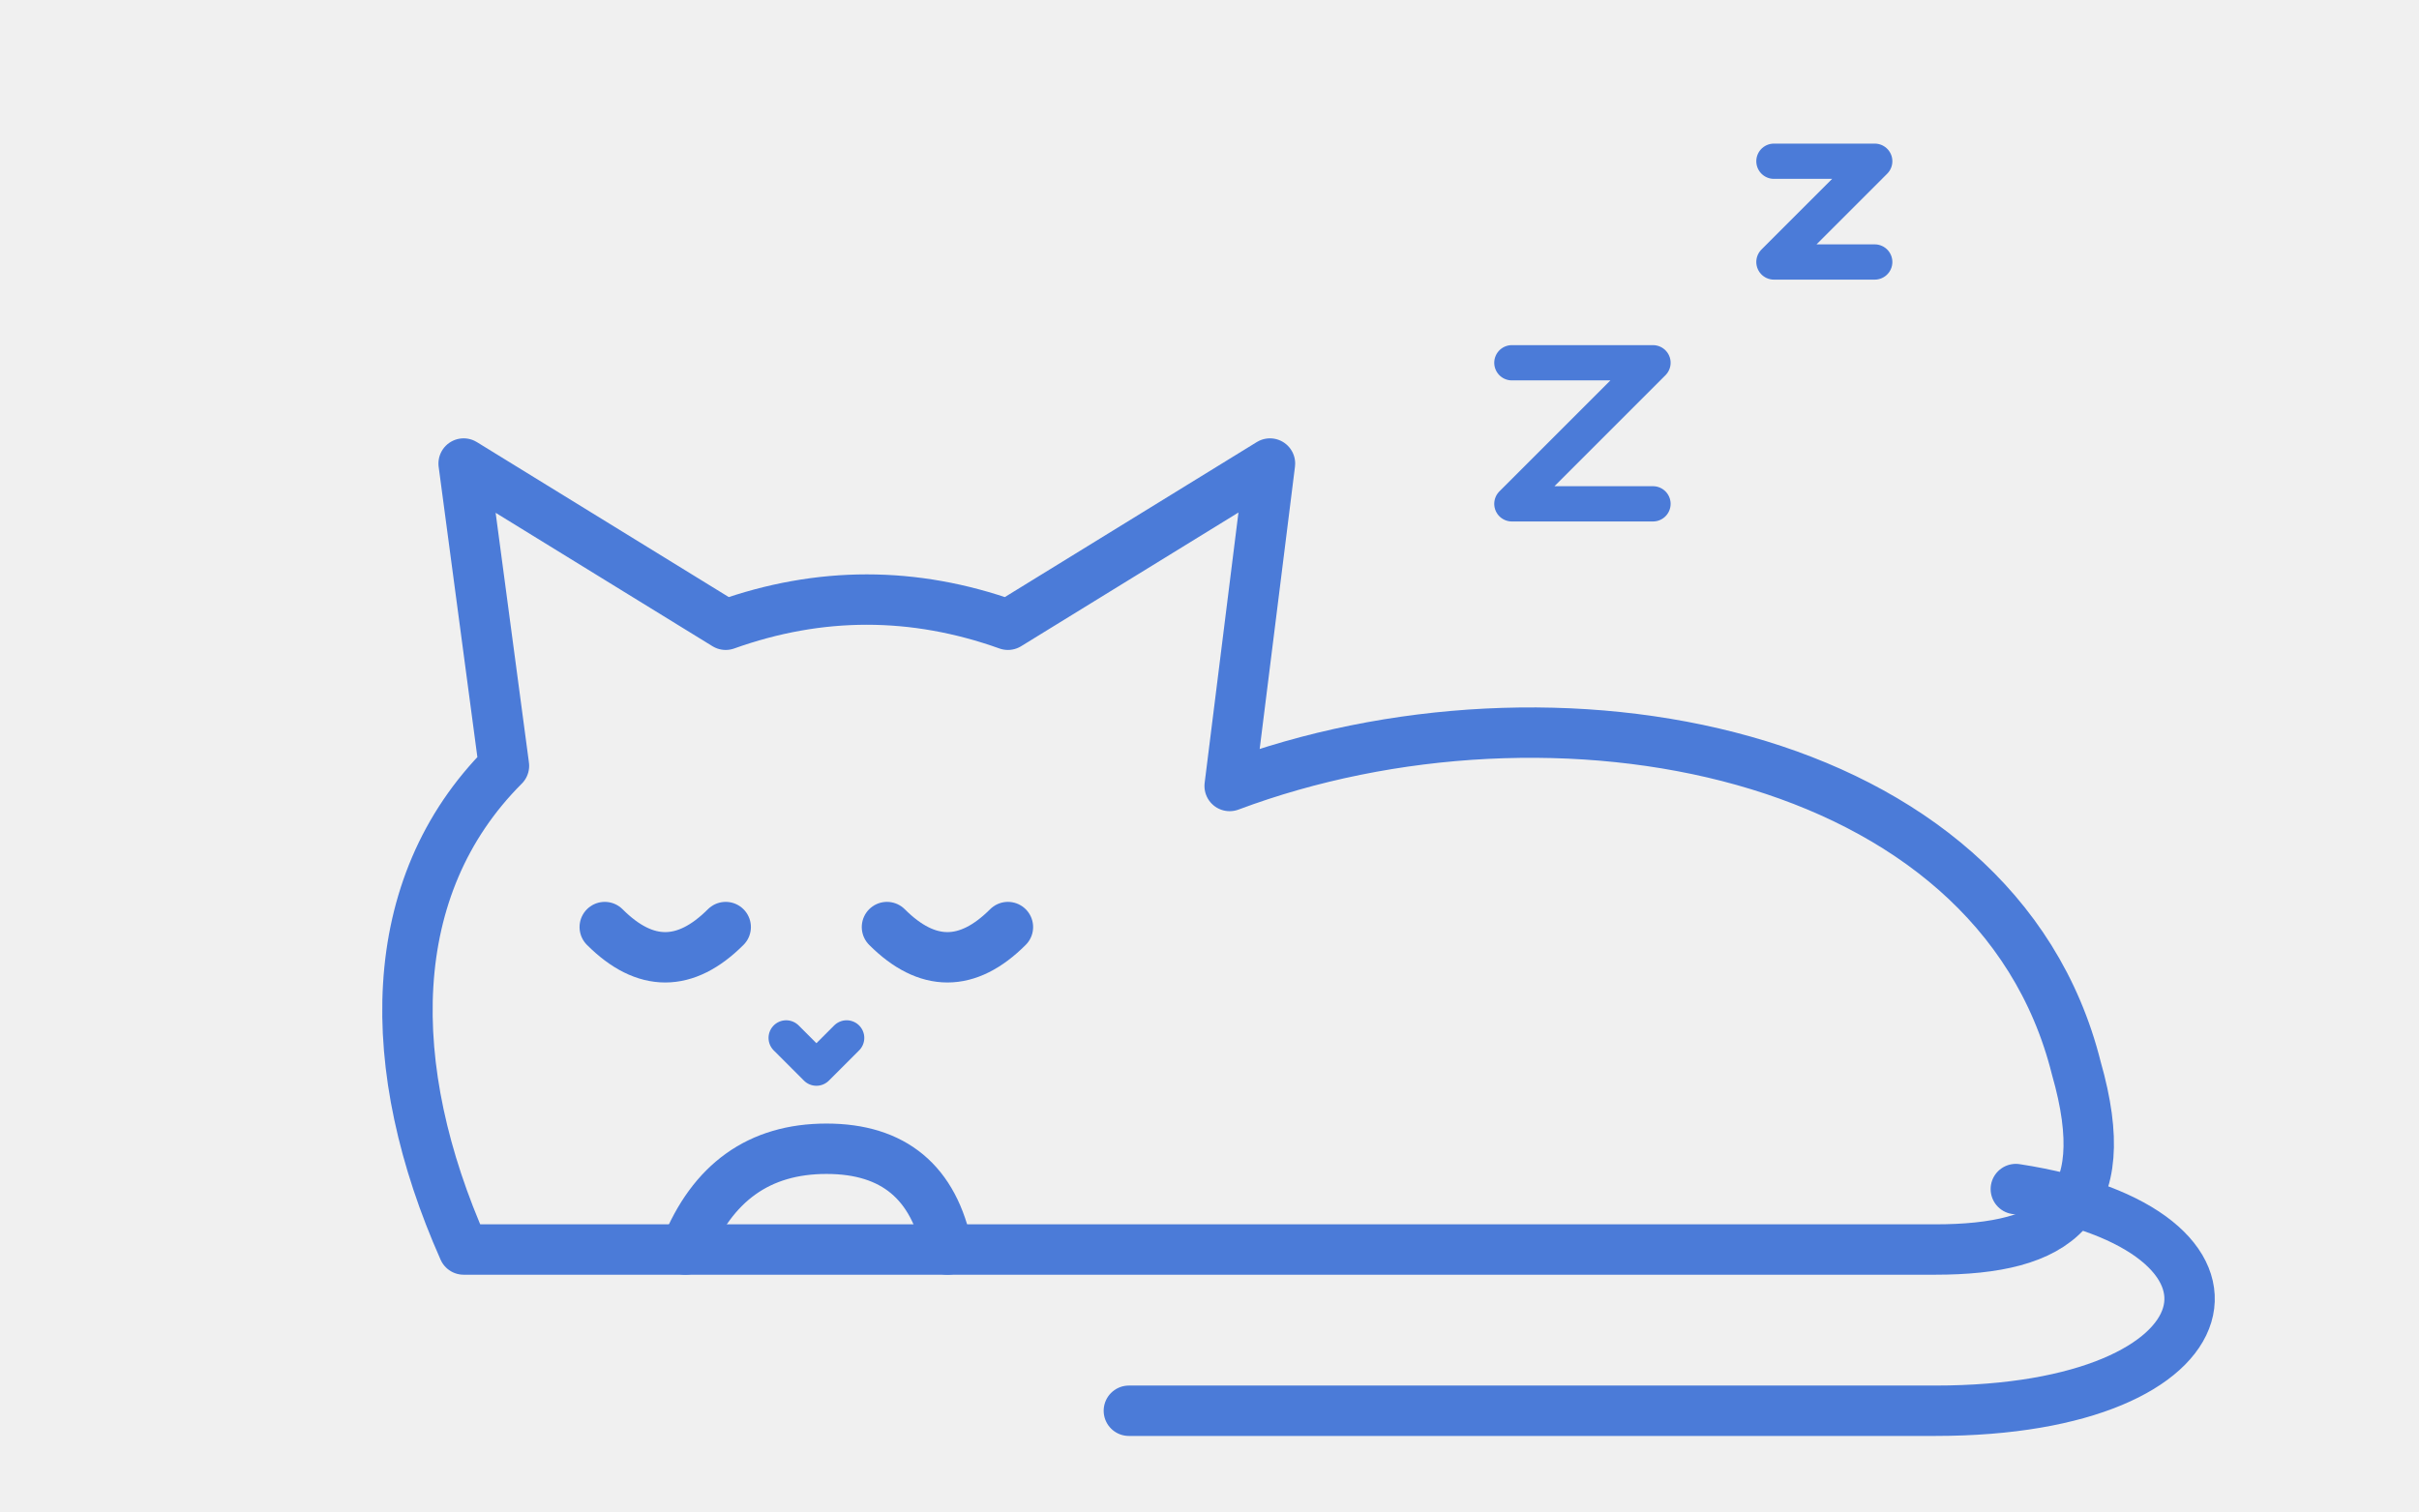
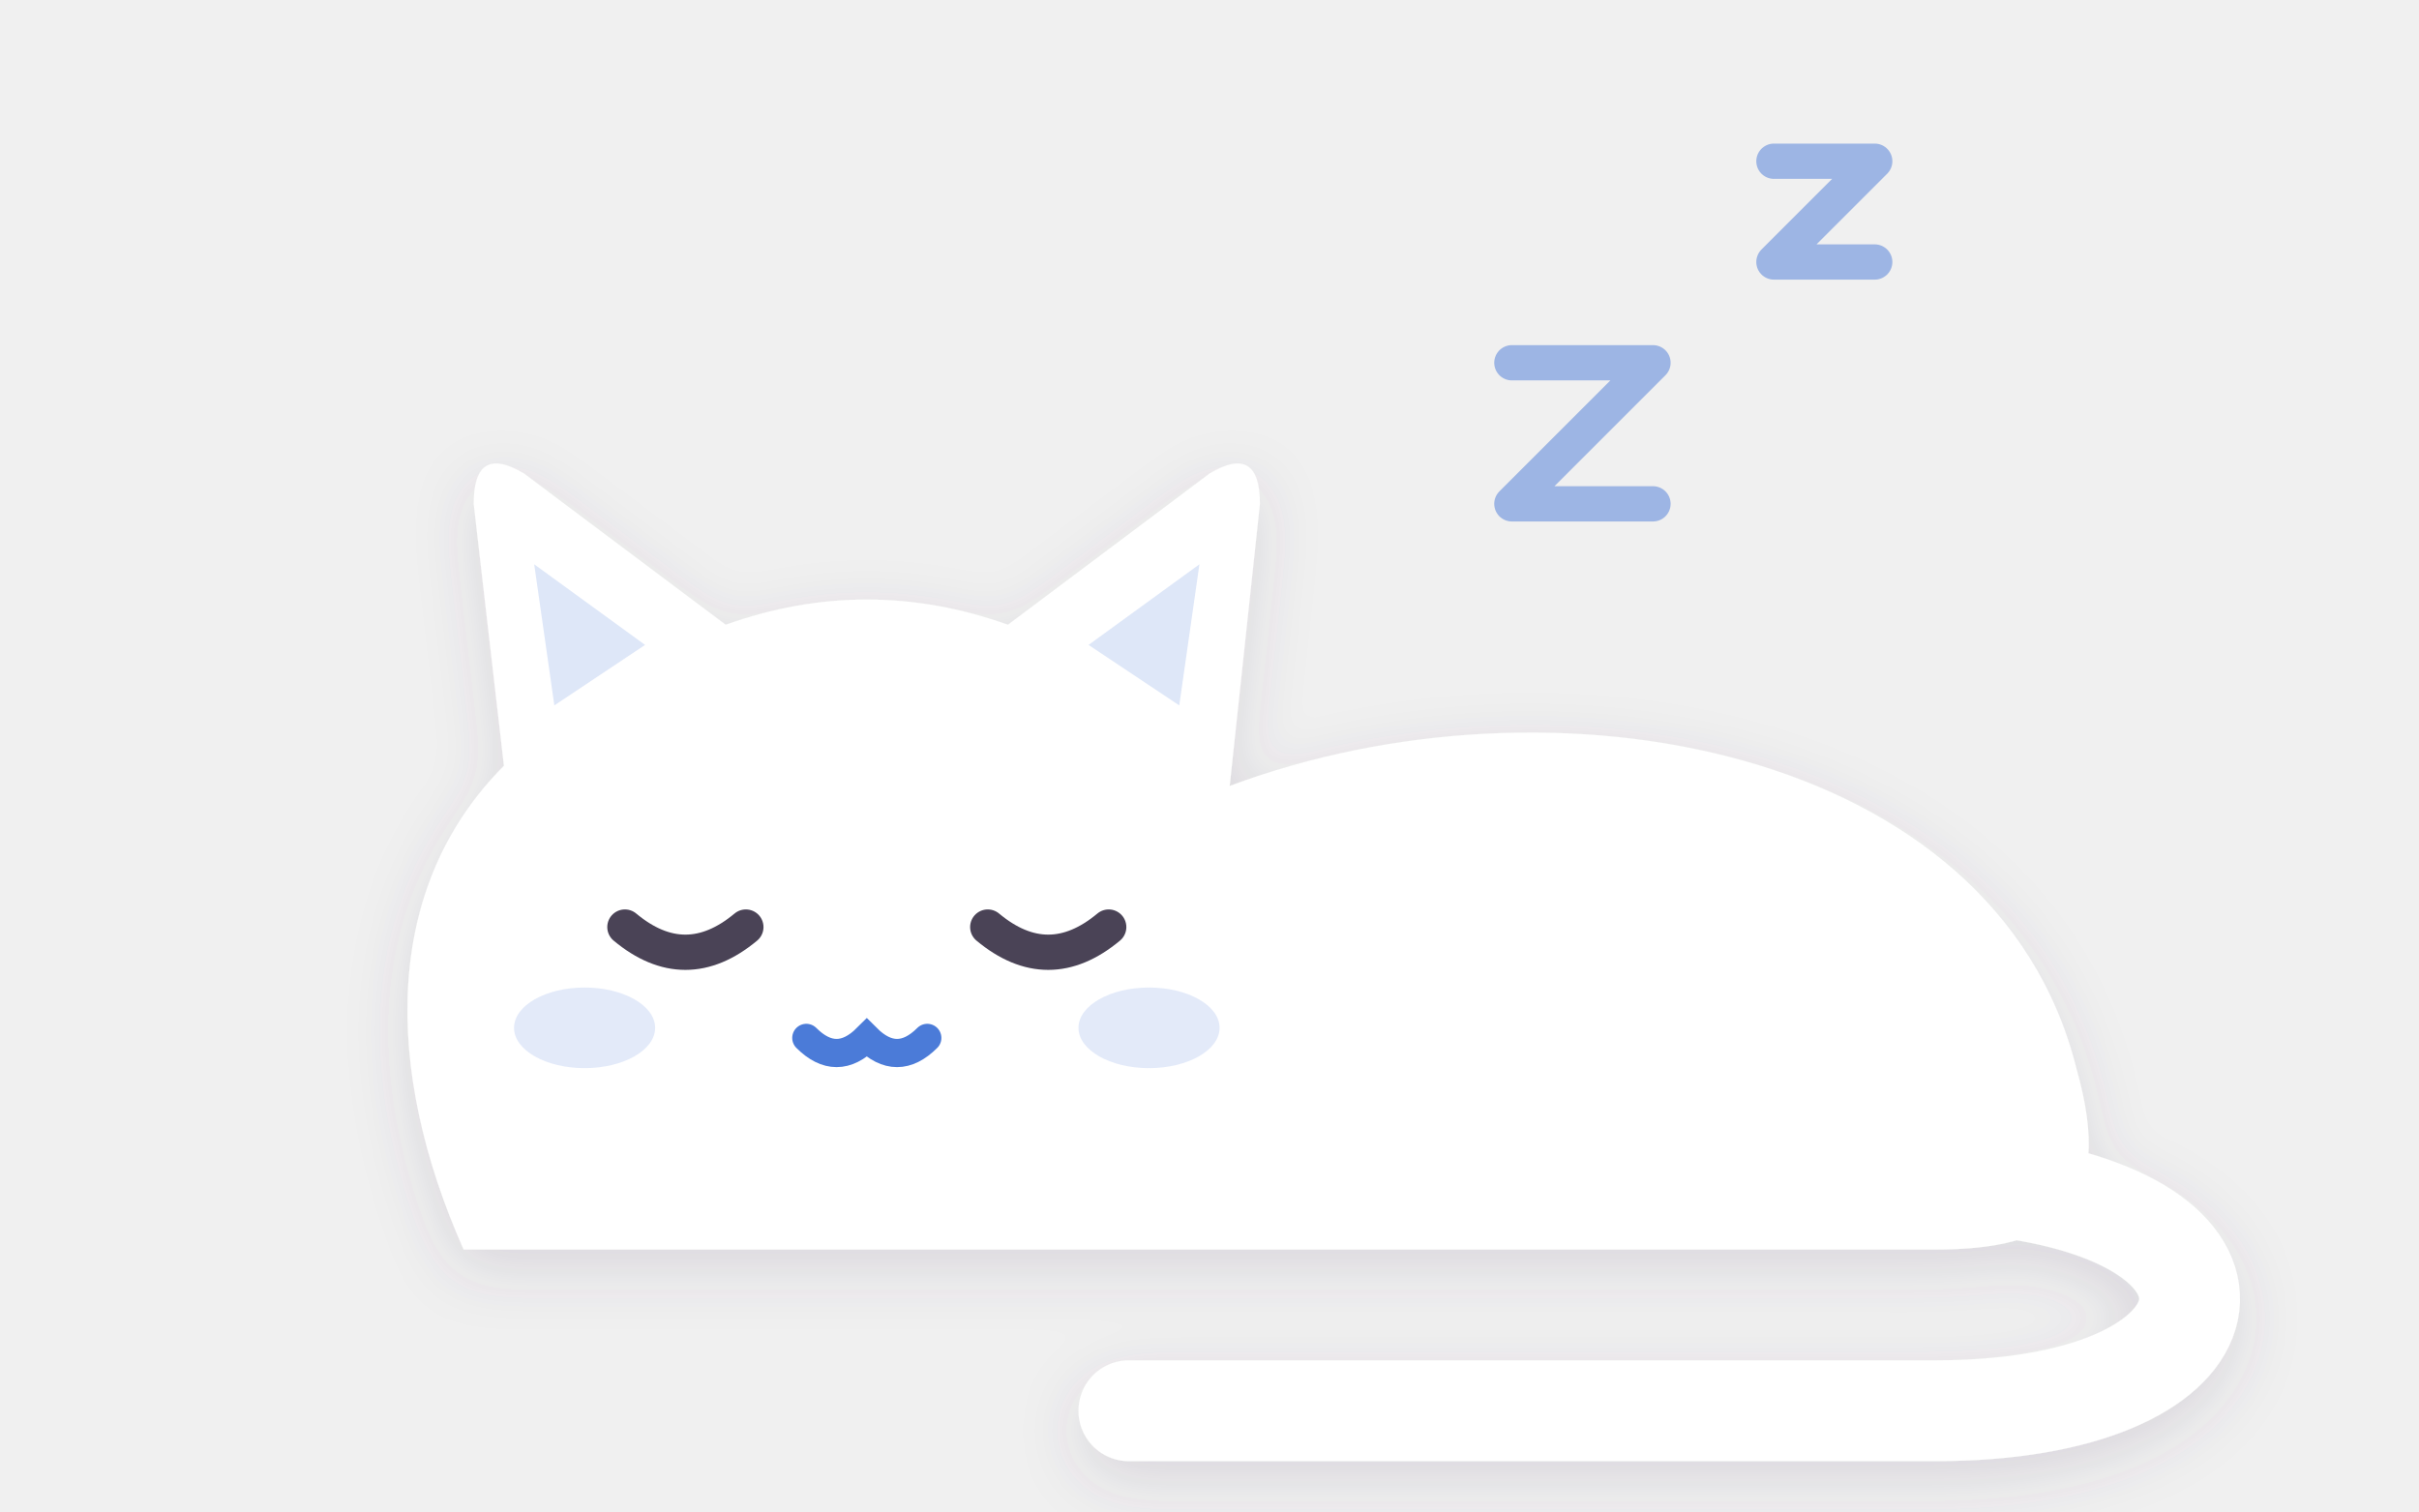
- <svg xmlns="http://www.w3.org/2000/svg" viewBox="0 0 240 150" fill="none" stroke="#4b7bd8" stroke-width="5" stroke-linecap="round" stroke-linejoin="round">
-   <path d="M46,124 C38,106 38,88 50,76 L46,46 L72,62 Q86,57 100,62 L126,46 L122,78 C154,66 198,74 206,106 C210,120 204,124 192,124 Z" />
-   <path d="M200,118 C226,122 222,140 192,140 L112,140" />
-   <path d="M68,124 Q72,114 82,114 Q92,114 94,124" />
-   <path d="M60,92 Q66,98 72,92 M88,92 Q94,98 100,92" />
-   <path d="M78,103 L81,106 L84,103" stroke-width="3.5" />
-   <path d="M150,36 H164 L150,50 H164 M176,16 H186 L176,26 H186" stroke-width="3.5" />
+ <svg xmlns="http://www.w3.org/2000/svg" viewBox="0 0 240 150">
+   <defs>
+     <filter id="s" x="-20%" y="-20%" width="140%" height="140%">
+       <feDropShadow dx="0" dy="2" stdDeviation="3" flood-color="#5a4670" flood-opacity="0.14" />
+     </filter>
+   </defs>
+   <g filter="url(#s)">
+     <path d="M200,118 C226,122 222,140 192,140 L112,140" fill="none" stroke="#ffffff" stroke-width="10" stroke-linecap="round" />
+     <path d="M46,124 C38,106 38,88 50,76 L47,50 Q47,44 52,47 L72,62 Q86,57 100,62 L120,47 Q125,44 125,50 L122,78 C154,66 198,74 206,106 C210,120 204,124 192,124 Z" fill="#ffffff" />
+   </g>
+   <path d="M53,56 L64,64 L55,70 Z M119,56 L108,64 L117,70 Z" fill="#4b7bd8" fill-opacity="0.18" />
+   <ellipse cx="58" cy="102" rx="7" ry="4" fill="#4b7bd8" fill-opacity="0.16" />
+   <ellipse cx="114" cy="102" rx="7" ry="4" fill="#4b7bd8" fill-opacity="0.16" />
+   <path d="M62,92 Q68,97 74,92 M98,92 Q104,97 110,92" fill="none" stroke="#4a4356" stroke-width="3.5" stroke-linecap="round" />
+   <path d="M80,103 Q83,106 86,103 Q89,106 92,103" fill="none" stroke="#4b7bd8" stroke-width="2.8" stroke-linecap="round" />
+   <path d="M150,36 H164 L150,50 H164 M176,16 H186 L176,26 H186" fill="none" stroke="#4b7bd8" stroke-opacity="0.5" stroke-width="3.5" stroke-linecap="round" stroke-linejoin="round" />
</svg>
